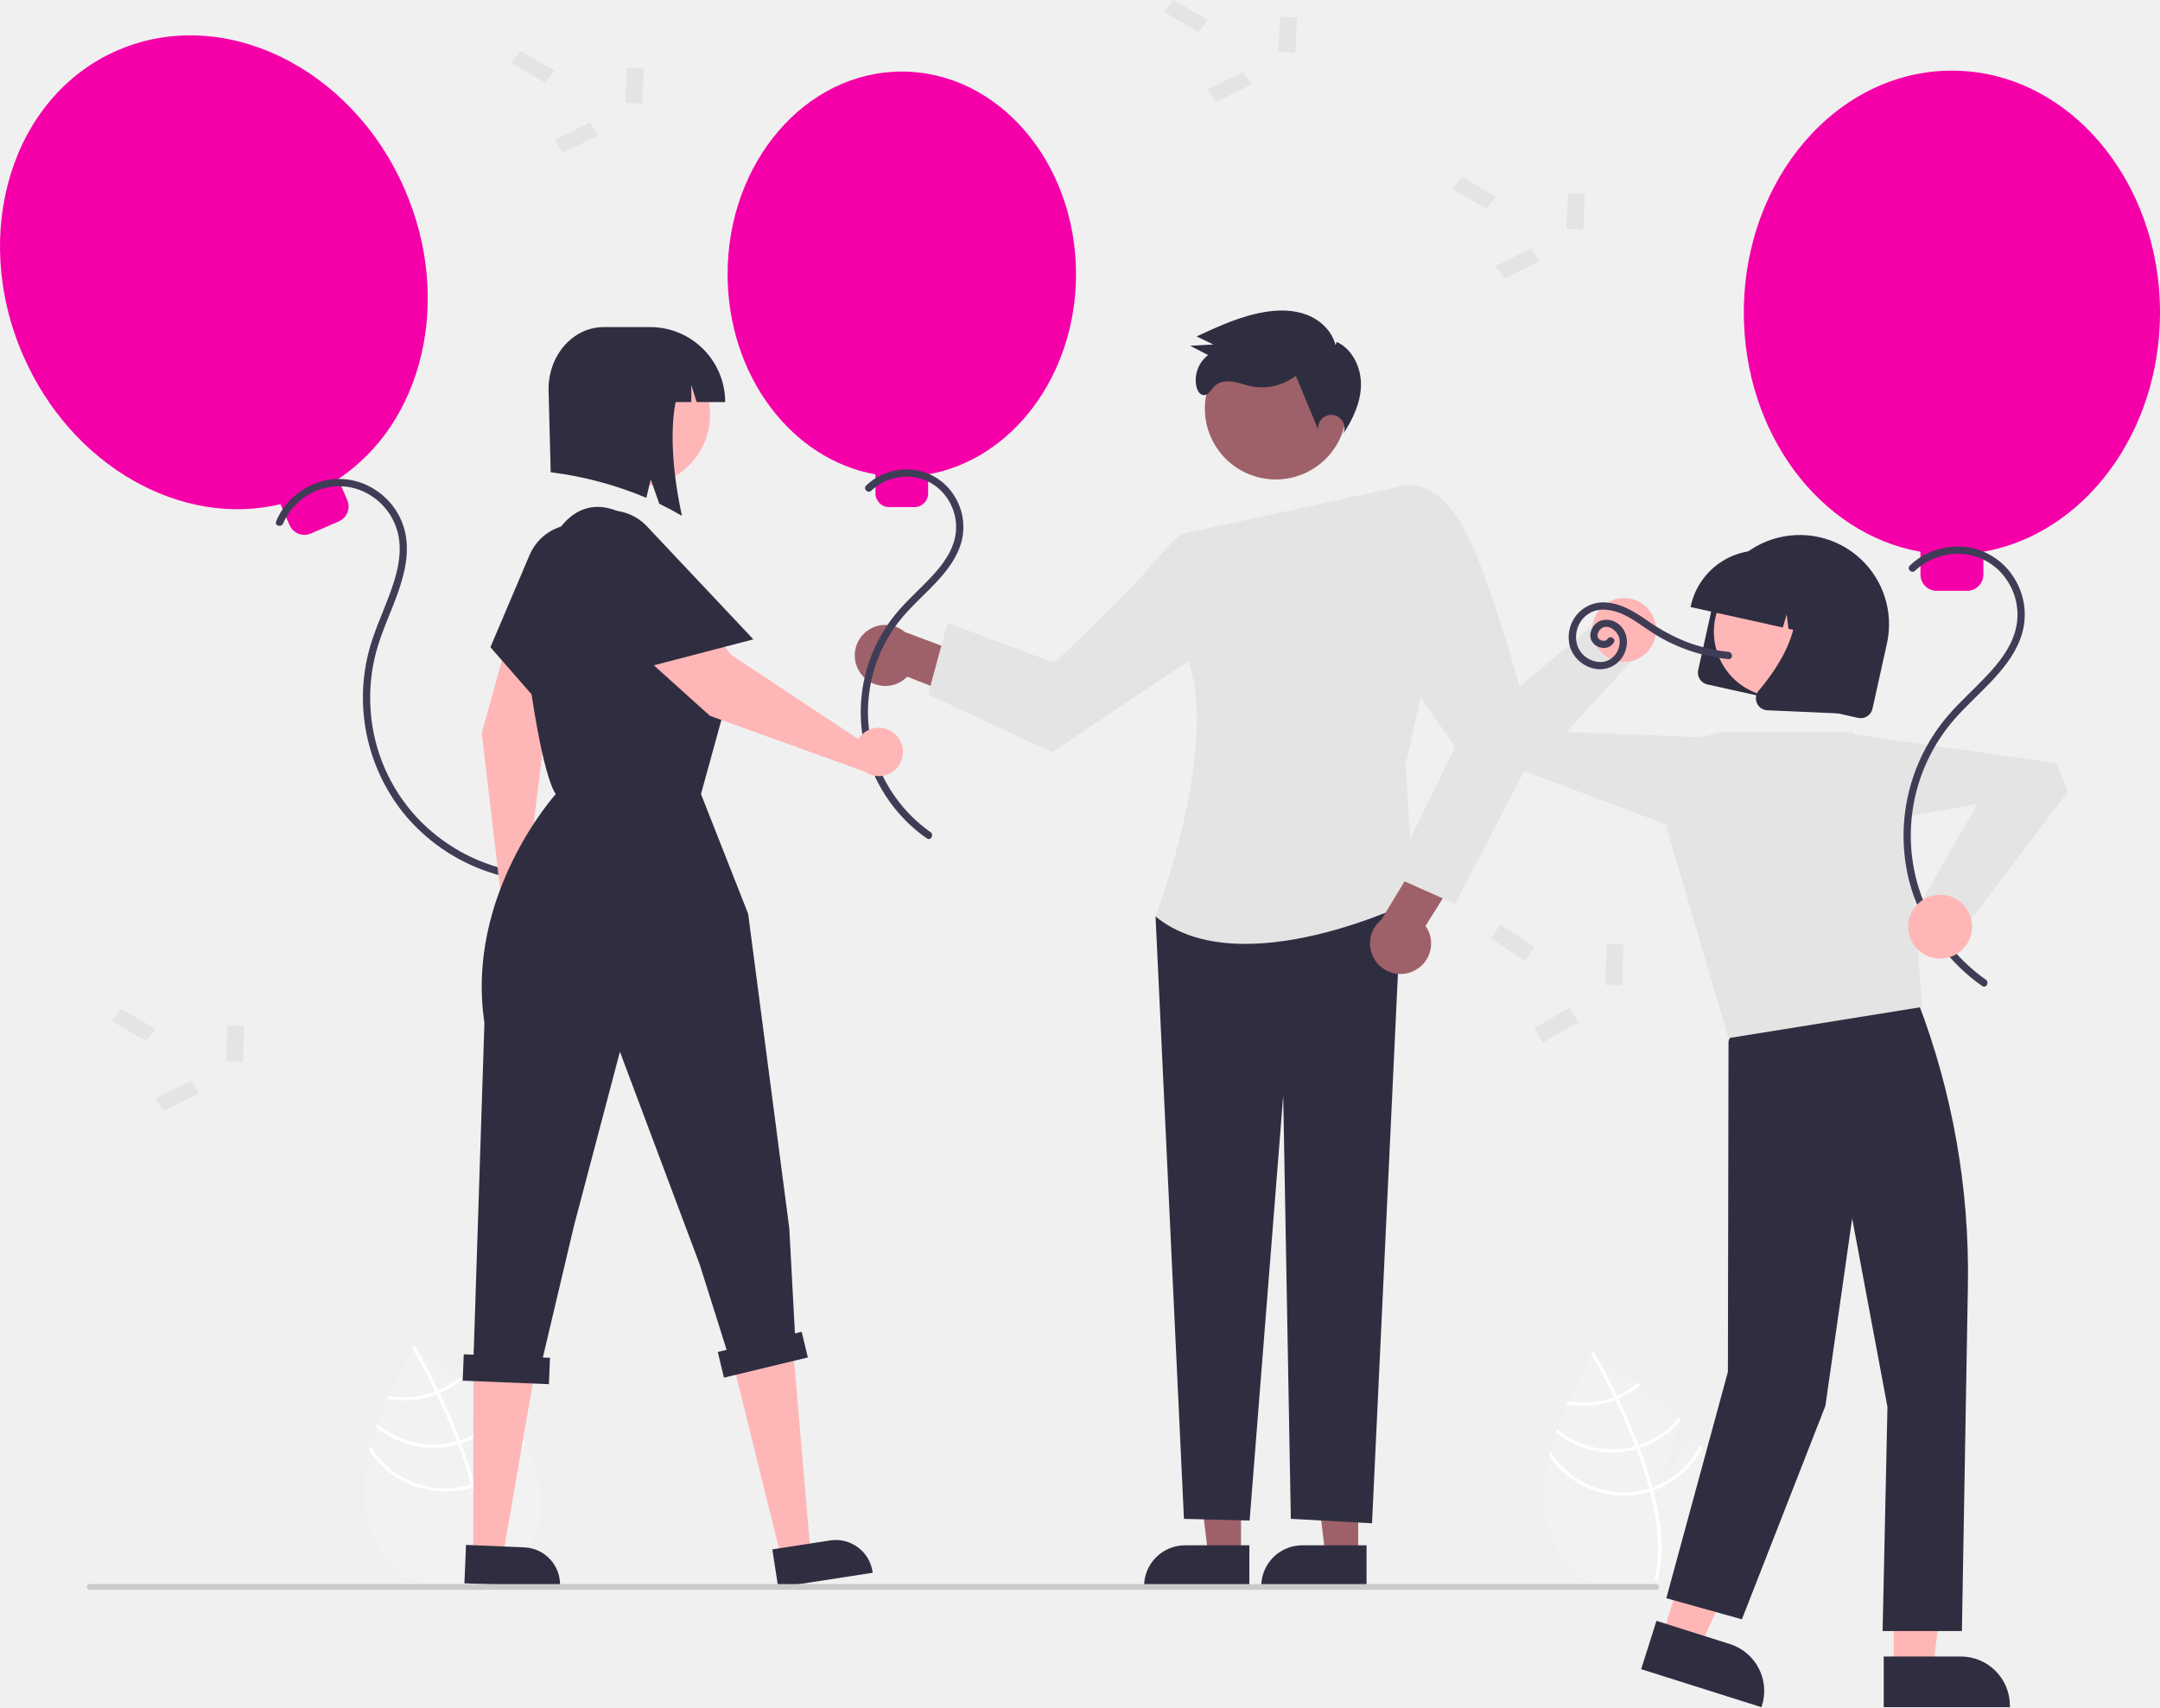
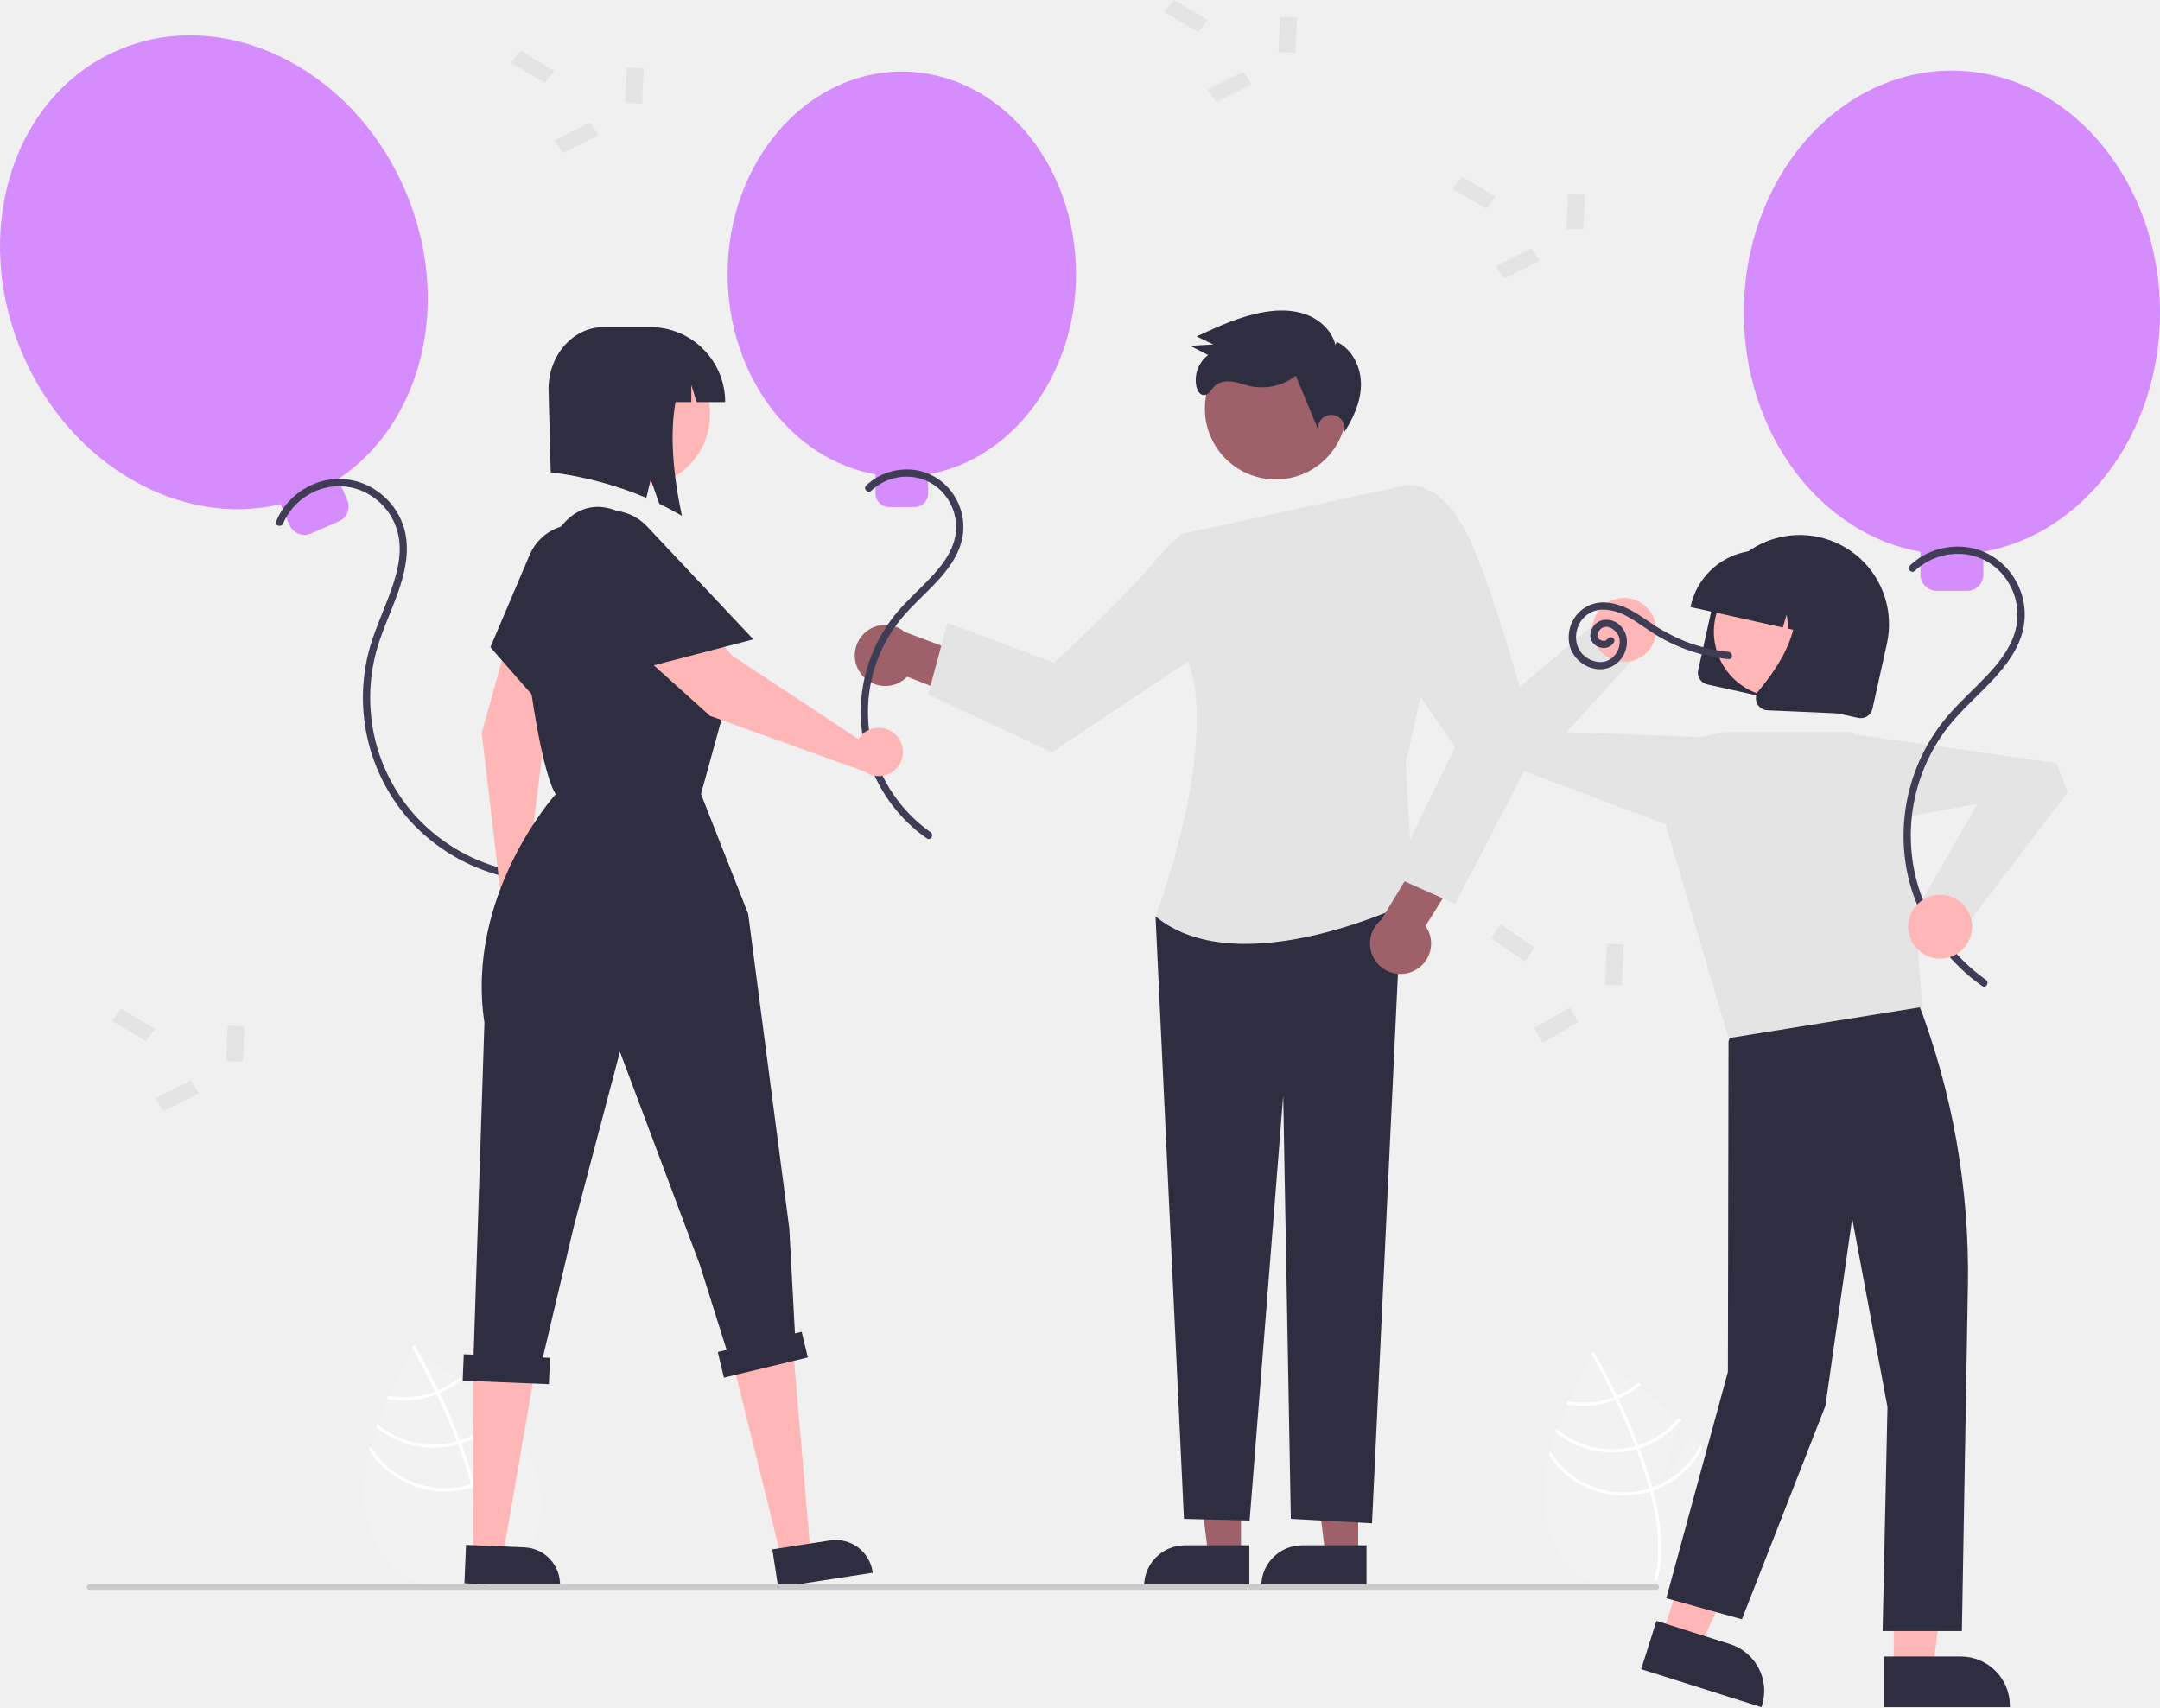
<svg xmlns="http://www.w3.org/2000/svg" data-name="Layer 1" width="892.708" height="705.627" viewBox="0 0 892.708 705.627">
  <polygon points="561.335 643.116 547.84 643.115 541.42 591.063 561.338 591.064 561.335 643.116" fill="#9e616a" />
  <path d="M718.423,753.383l-43.513-.002v-.55a16.937,16.937,0,0,1,16.937-16.936h.001l26.576.001Z" transform="translate(-153.6461 -97.18669)" fill="#2f2e41" />
  <polygon points="512.903 643.116 499.408 643.115 492.988 591.063 512.905 591.064 512.903 643.116" fill="#9e616a" />
  <path d="M669.99,753.383l-43.513-.002v-.55a16.937,16.937,0,0,1,16.937-16.936h.001l26.576.001Z" transform="translate(-153.6461 -97.18669)" fill="#2f2e41" />
  <path d="M509.378,375.564a12.544,12.544,0,0,0,19.19,1.315l26.702,10.427,10.294-14.681-37.916-14.196a12.612,12.612,0,0,0-18.271,17.135Z" transform="translate(-153.6461 -97.18669)" fill="#9e616a" />
  <polygon points="512.732 367.331 477.575 378.799 489.319 627.783 516.453 628.454 530.339 452.867 533.492 627.761 567.042 629.61 579.41 367.331 512.732 367.331" fill="#2f2e41" />
  <path d="M642.657,317.745l90.233-19.605,10.034,77.696-8.355,37.124,3.347,56.417s-71.349,35.511-106.695,6.609c0,0,28.409-74.619,11.942-109.55Z" transform="translate(-153.6461 -97.18669)" fill="#e4e4e4" />
  <path d="M658.284,328.735,642.657,317.745s-.923-1.278-13.946,13.946-39.44,39.44-39.44,39.44L545.241,354.62l-8.022,29.637L588.391,408.104l72.447-48.383Z" transform="translate(-153.6461 -97.18669)" fill="#e4e4e4" />
  <path d="M737.932,498.501a12.544,12.544,0,0,0,4.867-18.609l15.219-24.292L745.512,442.75l-21.011,34.607a12.612,12.612,0,0,0,13.431,21.144Z" transform="translate(-153.6461 -97.18669)" fill="#9e616a" />
  <path d="M718.816,313.446l14.074-15.306s15.681-5.461,28.494,22.758S788.505,406.355,788.505,406.355l-33.457,64.445L729.065,459.191,755.048,405.9l-27.496-39.465Z" transform="translate(-153.6461 -97.18669)" fill="#e4e4e4" />
  <circle cx="680.902" cy="266.066" r="29.29" transform="translate(-197.826 262.0195) rotate(-28.66316)" fill="#9e616a" />
  <path d="M705.601,239.875c-1.386-5.816-6.234-10.407-11.812-12.559s-11.79-2.132-17.684-1.13c-9.784,1.662-18.92,5.882-27.923,10.059l6.939,3.32-9.575.549,7.399,3.826a12.979,12.979,0,0,0-4.806,13.158c.381,1.586,1.399,3.333,3.029,3.388,1.97.066,2.999-2.23,4.378-3.639,1.835-1.874,4.733-2.29,7.332-1.937s5.064,1.353,7.628,1.906a22.847,22.847,0,0,0,18.683-4.329l9.227,22.217a5.466,5.466,0,1,1,10.387,1.751c3.994-6.024,7.207-12.869,7.318-20.096s-3.474-14.841-10.036-17.874" transform="translate(-153.6461 -97.18669)" fill="#2f2e41" />
  <path d="M366.156,688.679l-12.476,19.615,7.267-25.535c-15.344-16.01-36.586-27.723-36.586-27.723s-26.156,42.987-19.116,69.43,25.218,31.491,44.609,26.328c19.391-5.162,32.653-18.58,25.613-45.023C373.901,699.886,370.498,694.108,366.156,688.679Z" transform="translate(-153.6461 -97.18669)" fill="#f2f2f2" />
  <path d="M349.649,710.25l.347,1.303c3.956,15.171,4.548,27.673,1.75,37.331-.038.141-.085.278-.123.42l-.652-.193-.625-.193c3.169-10.469,1.755-23.698-1.692-36.932-.107-.428-.216-.862-.337-1.292-1.509-5.589-3.357-11.157-5.369-16.509-.152-.416-.312-.836-.473-1.256-2.692-7.05-5.634-13.688-8.36-19.409-.191-.405-.388-.809-.584-1.206-4.653-9.665-8.597-16.513-9.484-18.025-.105-.186-.166-.287-.18-.311l.567-.337.005-.008.573-.339c.013.024.221.363.584.999,1.371,2.371,5.011,8.83,9.209,17.511.187.392.385.796.575,1.201,2.217,4.641,4.567,9.861,6.802,15.402q.846,2.086,1.618,4.13c.167.419.327.839.479,1.254Q347.542,702.467,349.649,710.25Z" transform="translate(-153.6461 -97.18669)" fill="#fff" />
  <path d="M334.804,671.803c-.417.173-.84.348-1.273.512a36.835,36.835,0,0,1-3.589,1.156,35.833,35.833,0,0,1-15.87.604c-.18.414-.36.828-.545,1.251a37.16,37.16,0,0,0,16.758-.564,38.111,38.111,0,0,0,3.829-1.241c.427-.162.85-.337,1.265-.516a36.847,36.847,0,0,0,9.462-5.857q-.558-.422-1.091-.829A35.71,35.71,0,0,1,334.804,671.803Z" transform="translate(-153.6461 -97.18669)" fill="#fff" />
  <path d="M343.799,692.535q-.658.216-1.325.394c-.134.043-.276.08-.411.116a36.023,36.023,0,0,1-32.545-7.318c-.157.449-.314.899-.462,1.353a37.361,37.361,0,0,0,33.351,7.256c.181-.048.361-.096.54-.151.45-.127.892-.258,1.332-.396a37.163,37.163,0,0,0,17.345-11.804c-.308-.326-.616-.651-.93-.975A35.776,35.776,0,0,1,343.799,692.535Z" transform="translate(-153.6461 -97.18669)" fill="#fff" />
  <path d="M349.649,710.25c-.441.159-.886.305-1.333.445-.479.148-.959.29-1.443.419A36.12,36.12,0,0,1,306.724,694.909c-.151.6-.304,1.194-.442,1.79a37.443,37.443,0,0,0,40.935,15.705c.484-.129.966-.264,1.437-.417.455-.135.9-.281,1.343-.433a37.334,37.334,0,0,0,20.716-17.96c-.263-.441-.543-.871-.825-1.307A36.004,36.004,0,0,1,349.649,710.25Z" transform="translate(-153.6461 -97.18669)" fill="#fff" />
  <path d="M852.82,690.725,840.525,710.055l7.162-25.164c-15.121-15.778-36.054-27.32-36.054-27.32s-25.776,42.363-18.838,68.422,24.851,31.033,43.961,25.946c19.11-5.087,32.179-18.311,25.241-44.369C860.453,701.769,857.098,696.074,852.82,690.725Z" transform="translate(-153.6461 -97.18669)" fill="#f2f2f2" />
  <path d="M836.553,711.982l.342,1.284c3.899,14.951,4.482,27.271,1.725,36.789-.038.139-.084.274-.121.414l-.643-.19-.616-.19c3.123-10.317,1.729-23.354-1.668-36.395-.105-.421-.212-.849-.332-1.273-1.487-5.508-3.308-10.995-5.291-16.269-.15-.41-.308-.824-.466-1.238-2.653-6.948-5.552-13.489-8.238-19.127-.188-.399-.382-.797-.575-1.188-4.585-9.525-8.472-16.273-9.346-17.763-.103-.184-.164-.283-.177-.307l.558-.333.005-.008.565-.334c.013.024.218.357.575.984,1.351,2.337,4.938,8.702,9.075,17.257.185.387.379.784.567,1.184,2.184,4.573,4.501,9.717,6.703,15.178q.833,2.056,1.594,4.07c.164.412.322.827.472,1.236Q834.477,704.312,836.553,711.982Z" transform="translate(-153.6461 -97.18669)" fill="#fff" />
  <path d="M821.924,674.093c-.411.171-.828.343-1.255.504a36.302,36.302,0,0,1-3.537,1.139,35.312,35.312,0,0,1-15.64.595c-.177.408-.355.816-.537,1.232a36.62,36.62,0,0,0,16.515-.556A37.56,37.56,0,0,0,821.244,675.786c.421-.16.838-.332,1.247-.509a36.312,36.312,0,0,0,9.325-5.771q-.55-.415-1.075-.817A35.191,35.191,0,0,1,821.924,674.093Z" transform="translate(-153.6461 -97.18669)" fill="#fff" />
  <path d="M830.788,694.525q-.648.213-1.306.389c-.132.042-.272.079-.405.115a35.5,35.5,0,0,1-32.072-7.212c-.154.443-.309.886-.455,1.333a36.818,36.818,0,0,0,32.866,7.15c.178-.047.356-.095.532-.149.443-.125.879-.254,1.312-.39a36.623,36.623,0,0,0,17.093-11.633c-.303-.321-.607-.642-.916-.961A35.256,35.256,0,0,1,830.788,694.525Z" transform="translate(-153.6461 -97.18669)" fill="#fff" />
  <path d="M836.553,711.982c-.435.157-.873.301-1.313.438-.472.146-.945.286-1.422.413a35.596,35.596,0,0,1-39.565-15.969c-.149.591-.3,1.176-.436,1.764a36.899,36.899,0,0,0,40.34,15.477c.477-.127.952-.26,1.416-.411.448-.133.886-.277,1.323-.427a36.791,36.791,0,0,0,20.415-17.699c-.259-.435-.535-.859-.813-1.288A35.481,35.481,0,0,1,836.553,711.982Z" transform="translate(-153.6461 -97.18669)" fill="#fff" />
-   <path d="M598.354,210.485c0-46.238-32.235-83.721-72-83.721s-72,37.483-72,83.721c0,41.936,26.516,76.669,61.116,82.769v7.89a5.62,5.62,0,0,0,5.62,5.62H531.618a5.62,5.62,0,0,0,5.62-5.62V293.255C571.838,287.154,598.354,252.421,598.354,210.485Z" transform="translate(-153.6461 -97.18669)" fill="#f500a8" />
+   <path d="M598.354,210.485c0-46.238-32.235-83.721-72-83.721s-72,37.483-72,83.721c0,41.936,26.516,76.669,61.116,82.769v7.89a5.62,5.62,0,0,0,5.62,5.62H531.618a5.62,5.62,0,0,0,5.62-5.62V293.255C571.838,287.154,598.354,252.421,598.354,210.485Z" transform="translate(-153.6461 -97.18669)" fill="#d58cfc" />
  <path d="M513.739,300.004a21.418,21.418,0,0,1,16.979-5.68,20.129,20.129,0,0,1,15.046,9.812,21.016,21.016,0,0,1,1.944,17.548c-1.893,5.765-5.915,10.563-10.04,14.888-4.327,4.537-9.032,8.721-13.1,13.502a64.219,64.219,0,0,0-12.966,58.21,64.743,64.743,0,0,0,21.119,32.43q1.939,1.585,3.994,3.019c1.585,1.109,3.086-1.49,1.514-2.59a61.597,61.597,0,0,1-23.244-31.993,61.01,61.01,0,0,1,13.163-58.613c4.291-4.737,9.095-8.978,13.384-13.717,4.109-4.54,7.855-9.661,9.46-15.659A23.932,23.932,0,0,0,548.54,302.936a23.27,23.27,0,0,0-14.912-11.158,24.683,24.683,0,0,0-18.289,3.166,23.632,23.632,0,0,0-3.721,2.938c-1.393,1.342.73,3.462,2.121,2.121Z" transform="translate(-153.6461 -97.18669)" fill="#3f3d56" />
-   <path d="M320.903,175.427c-22.03-50.644-75.197-76.341-118.751-57.395s-61.003,75.36-38.972,126.005c19.981,45.932,65.573,71.342,106.377,61.538l3.759,8.642a6.713,6.713,0,0,0,8.833,3.478l11.531-5.016a6.713,6.713,0,0,0,3.478-8.833l-3.759-8.642C328.389,272.036,340.884,221.359,320.903,175.427Z" transform="translate(-153.6461 -97.18669)" fill="#f500a8" />
+   <path d="M320.903,175.427c-22.03-50.644-75.197-76.341-118.751-57.395s-61.003,75.36-38.972,126.005c19.981,45.932,65.573,71.342,106.377,61.538l3.759,8.642a6.713,6.713,0,0,0,8.833,3.478l11.531-5.016a6.713,6.713,0,0,0,3.478-8.833l-3.759-8.642C328.389,272.036,340.884,221.359,320.903,175.427Z" transform="translate(-153.6461 -97.18669)" fill="#d58cfc" />
  <path d="M270.656,313.534a25.665,25.665,0,0,1,15.374-14.111,24.23,24.23,0,0,1,20.317,2.257,25.42,25.42,0,0,1,12.024,17.161c1.538,8.229-.957,16.61-3.792,24.271-2.972,8.031-6.675,15.83-8.742,24.17A76.404,76.404,0,0,0,321.739,434.871a77.102,77.102,0,0,0,37.225,23.773c1.774.5,3.566.927,5.373,1.293,1.885.382,2.691-2.509.798-2.893a74.113,74.113,0,0,1-39.239-22.024,72.37,72.37,0,0,1-19.041-43.753,73.176,73.176,0,0,1,2.241-24.599c2.28-8.456,6.138-16.373,9.047-24.612,2.776-7.862,4.743-16.304,2.999-24.624a28.3,28.3,0,0,0-12.359-17.766,27.34,27.34,0,0,0-20.736-3.917,29.178,29.178,0,0,0-17.731,12.122,27.56,27.56,0,0,0-2.551,4.866c-.738,1.782,2.164,2.559,2.893.798Z" transform="translate(-153.6461 -97.18669)" fill="#3f3d56" />
  <polygon points="782.652 689.952 798.823 689.951 806.515 627.578 782.649 627.579 782.652 689.952" fill="#ffb6b6" />
  <path d="M932.173,781.859l31.846-.001h.001a20.296,20.296,0,0,1,20.295,20.294v.659l-52.141.002Z" transform="translate(-153.6461 -97.18669)" fill="#2f2e41" />
  <polygon points="686.94 676.201 702.358 681.077 728.505 623.93 705.75 616.732 686.94 676.201" fill="#ffb6b6" />
  <path d="M838.246,767.11l30.363,9.604.001 0a20.296,20.296,0,0,1,13.228,25.47l-.199.629-49.713-15.725Z" transform="translate(-153.6461 -97.18669)" fill="#2f2e41" />
  <path d="M876.996,502.275,868.023,527.584l-.254,136.631L842.321,757.762l31.238,8.718L908.065,678.274l11.068-77.476,14.585,77.926-2.008,92.62H964.486l2.474-142.729a312.938,312.938,0,0,0-20.66-117.367l0-0Z" transform="translate(-153.6461 -97.18669)" fill="#2f2e41" />
  <polygon points="712.663 302.57 765.64 302.57 787.776 324.706 794.389 416.206 714.377 429.082 688.674 341.778 702.671 304.674 712.663 302.57" fill="#e4e4e4" />
  <polygon points="693.611 342.651 612.045 311.962 609.922 299.276 661.362 255.749 678.483 268.591 647.451 302.57 702.671 304.674 693.611 342.651" fill="#e4e4e4" />
  <circle cx="671.255" cy="260.362" r="13.19" fill="#ffb6b6" />
  <path d="M855.491,374.166l5.96-26.876A36.889,36.889,0,1,1,933.479,363.263L927.518,390.139a4.961,4.961,0,0,1-5.91,3.765l-62.352-13.828A4.961,4.961,0,0,1,855.491,374.166Z" transform="translate(-153.6461 -97.18669)" fill="#2f2e41" />
  <circle cx="889.026" cy="358.319" r="27.046" transform="translate(-218.2457 164.3949) rotate(-16.15937)" fill="#ffb6b6" />
  <path d="M852.454,347.55a29.214,29.214,0,0,1,34.806-22.171l5.375,1.192A29.213,29.213,0,0,1,914.807,361.378l-.119.538-11.36-2.519L901.859,347.688l-3.181,10.677-5.871-1.302-.741-5.907-1.605,5.387-38.127-8.455Z" transform="translate(-153.6461 -97.18669)" fill="#2f2e41" />
  <path d="M879.763,387.795a4.882,4.882,0,0,1,.743-5.144c8.099-9.571,20.514-27.822,12.666-42.516l-.564-1.056,30.733,6.815L913.108,392.035l-29.011-1.265a5.062,5.062,0,0,1-.873-.114A4.935,4.935,0,0,1,879.763,387.795Z" transform="translate(-153.6461 -97.18669)" fill="#2f2e41" />
  <polygon points="763.533 303.124 849.813 315.392 854.638 327.316 813.862 380.963 794.363 372.141 817.287 332.24 762.925 342.163 763.533 303.124" fill="#e4e4e4" />
-   <path d="M1046.354,226.383c0-55.228-38.503-100-86-100s-86,44.772-86,100c0,50.09,31.672,91.577,73,98.864v9.424a6.713,6.713,0,0,0,6.712,6.713h12.575a6.713,6.713,0,0,0,6.712-6.713V325.247C1014.682,317.96,1046.354,276.473,1046.354,226.383Z" transform="translate(-153.6461 -97.18669)" fill="#f500a8" />
+   <path d="M1046.354,226.383c0-55.228-38.503-100-86-100s-86,44.772-86,100c0,50.09,31.672,91.577,73,98.864v9.424a6.713,6.713,0,0,0,6.712,6.713h12.575a6.713,6.713,0,0,0,6.712-6.713V325.247C1014.682,317.96,1046.354,276.473,1046.354,226.383Z" transform="translate(-153.6461 -97.18669)" fill="#d58cfc" />
  <path d="M945.08,333.102a25.865,25.865,0,0,1,20.59-6.858,24.277,24.277,0,0,1,17.894,11.483,25.382,25.382,0,0,1,2.734,21.063c-2.122,6.87-6.779,12.623-11.633,17.779-5.179,5.501-10.852,10.53-15.804,16.245a76.411,76.411,0,0,0-15.992,69.218,77.007,77.007,0,0,0,25.39,39.214q2.244,1.827,4.618,3.484c1.586,1.109,3.087-1.491,1.514-2.59a73.857,73.857,0,0,1-27.817-38.13,73.19,73.19,0,0,1,15.362-70.158c5.09-5.682,10.822-10.743,15.97-16.37,4.93-5.388,9.455-11.438,11.48-18.558a28.272,28.272,0,0,0-2.588-21.622,27.573,27.573,0,0,0-17.494-13.461,29.161,29.161,0,0,0-21.891,3.63,27.621,27.621,0,0,0-4.457,3.508c-1.391,1.344.732,3.464,2.121,2.121Z" transform="translate(-153.6461 -97.18669)" fill="#3f3d56" />
  <circle cx="801.835" cy="383.029" r="13.19" fill="#ffb6b6" />
  <path d="M818.034,361.252c-.692,1.094-2.368.935-3.31.251-1.307-.949-.884-2.778.016-3.858,2.861-3.434,7.592.192,8.23,3.602a8.58,8.58,0,0,1-4.037,8.543c-3.264,1.934-7.503.964-10.309-1.351-5.854-4.829-4.26-14.497,2.242-17.99,4.149-2.229,9.395-1.251,13.483.617,4.601,2.102,8.558,5.325,12.813,8.01a71.443,71.443,0,0,0,30.86,10.537c1.919.196,1.905-2.806,0-3a68.626,68.626,0,0,1-17.732-4.27,77.925,77.925,0,0,1-15.933-8.745c-5.01-3.434-10.245-6.77-16.445-7.338a14.266,14.266,0,0,0-13.151,5.722,14.569,14.569,0,0,0-2.19,12.78,13.492,13.492,0,0,0,10.285,8.855,11.03,11.03,0,0,0,11.628-5.372c2.282-3.947,2.208-9.249-1.239-12.521a7.958,7.958,0,0,0-7.738-2.105,6.808,6.808,0,0,0-4.603,5.859c-.333,5.123,6.94,7.686,9.72,3.288,1.035-1.637-1.56-3.144-2.59-1.514Z" transform="translate(-153.6461 -97.18669)" fill="#3f3d56" />
  <polygon points="64.196 425.291 60.234 430.262 46.22 421.972 50.182 417 64.196 425.291" fill="#e4e4e4" />
  <polygon points="78.819 446.651 82.319 451.874 67.597 459.197 64.097 453.974 78.819 446.651" fill="#e4e4e4" />
  <polygon points="94.059 423.945 101.053 424.192 100.357 438.826 93.363 438.579 94.059 423.945" fill="#e4e4e4" />
  <polygon points="229.196 29.291 225.234 34.262 211.22 25.972 215.182 21 229.196 29.291" fill="#e4e4e4" />
  <polygon points="243.819 50.651 247.319 55.874 232.597 63.197 229.097 57.974 243.819 50.651" fill="#e4e4e4" />
  <polygon points="259.059 27.945 266.053 28.192 265.357 42.826 258.363 42.579 259.059 27.945" fill="#e4e4e4" />
  <polygon points="618.196 81.291 614.234 86.262 600.22 77.972 604.182 73 618.196 81.291" fill="#e4e4e4" />
  <polygon points="632.819 102.651 636.319 107.874 621.597 115.197 618.097 109.974 632.819 102.651" fill="#e4e4e4" />
  <polygon points="648.059 79.945 655.053 80.192 654.357 94.826 647.363 94.579 648.059 79.945" fill="#e4e4e4" />
  <polygon points="499.196 8.291 495.234 13.262 481.22 4.972 485.182 0 499.196 8.291" fill="#e4e4e4" />
  <polygon points="513.819 29.651 517.319 34.874 502.597 42.197 499.097 36.974 513.819 29.651" fill="#e4e4e4" />
  <polygon points="529.059 6.945 536.053 7.192 535.357 21.826 528.363 21.579 529.059 6.945" fill="#e4e4e4" />
  <rect x="775.354" y="478.383" width="7" height="17" transform="translate(-217.0368 756.1566) rotate(-55.52447)" fill="#e4e4e4" />
  <rect x="793.354" y="512.383" width="7" height="17" transform="translate(590.5365 1374.234) rotate(-120)" fill="#e4e4e4" />
  <rect x="817.354" y="487.383" width="7" height="17" transform="translate(1467.06 927.7891) rotate(-177.6523)" fill="#e4e4e4" />
  <polygon points="322.899 643.871 335.014 641.997 326.708 545.197 299.708 550.197 322.899 643.871" fill="#ffb6b6" />
  <path d="M472.842,737.58,496.703,733.89l.001-0a15.387,15.387,0,0,1,17.557,12.855l.076.494-39.066,6.041Z" transform="translate(-153.6461 -97.18669)" fill="#2f2e41" />
  <polygon points="195.562 642.671 207.81 643.192 222.708 557.196 195.708 557.197 195.562 642.671" fill="#ffb6b6" />
  <path d="M346.254,735.725l24.122,1.028.001,0a15.387,15.387,0,0,1,14.717,16.028l-.021.5-39.495-1.682Z" transform="translate(-153.6461 -97.18669)" fill="#2f2e41" />
  <path d="M373.324,459.678a10.025,10.025,0,0,0-1.768-.329l7.636-62.501,25.909-54.868A15.08,15.08,0,0,0,378.86,327.262l0,0a118.971,118.971,0,0,0-15.225,33.596l-10.885,39.357,7.96,67.493a9.997,9.997,0,1,0,12.614-8.03Z" transform="translate(-153.6461 -97.18669)" fill="#ffb6b6" />
  <path d="M389.054,402.138l-32.734-37.447,16.216-38.142A20.802,20.802,0,0,1,411.205,341.864Z" transform="translate(-153.6461 -97.18669)" fill="#2f2e41" />
  <circle cx="417.383" cy="268.501" r="29.729" transform="translate(-172.0624 408.7597) rotate(-61.33683)" fill="#ffb6b6" />
  <path d="M422.354,232.383h-19.204c-12.59,0-22.796,11.482-22.796,25.646l.889,34.354a149.225,149.225,0,0,1,39.541,10.576l1.792-7.654,3.536,10.081q4.717,2.285,9.354,4.998c-3.608-16.951-5.093-33.863-2.616-47h6.504v-7.118l2.208,7.118h11.792v-0A31,31,0,0,0,422.354,232.383Z" transform="translate(-153.6461 -97.18669)" fill="#2f2e41" />
  <path d="M484.971,647.643l-2.782.67-2.335-43.429-17-130-19.5-49.5,9.5-34.5s11-24-16.5-42.5l-22-37c-15.197-9.936-27.7-3.439-34.365,13.45-5.808,14.716-10.316,33.333-7.635,52.55,6.006,43.046,11,48,11,48s-37.5,41.5-29.5,94.5l-4.458,137.224-4.079-.167-.447,10.899,35.636,1.461.447-10.899-2.956-.121,12.857-54.397,19-72,33,88,11.1,35.229-3.657.881,2.554,10.605,34.674-8.351Z" transform="translate(-153.6461 -97.18669)" fill="#2f2e41" />
  <path d="M509.46,401.227a10.025,10.025,0,0,0-1.084,1.434l-52.503-34.757L418.363,320.21a15.08,15.08,0,0,0-24.891,16.9l0,0a118.971,118.971,0,0,0,23.253,28.631l30.346,27.323L511.008,416.1a9.997,9.997,0,1,0-1.548-14.872Z" transform="translate(-153.6461 -97.18669)" fill="#ffb6b6" />
  <path d="M465.012,361.445l-48.126,12.553-26.877-31.55a20.802,20.802,0,0,1,30.978-27.751Z" transform="translate(-153.6461 -97.18669)" fill="#2f2e41" />
  <path d="M838.04,754.299h-647.294a1.191,1.191,0,1,1,0-2.381h647.294a1.191,1.191,0,1,1,0,2.381Z" transform="translate(-153.6461 -97.18669)" fill="#cacaca" />
</svg>
